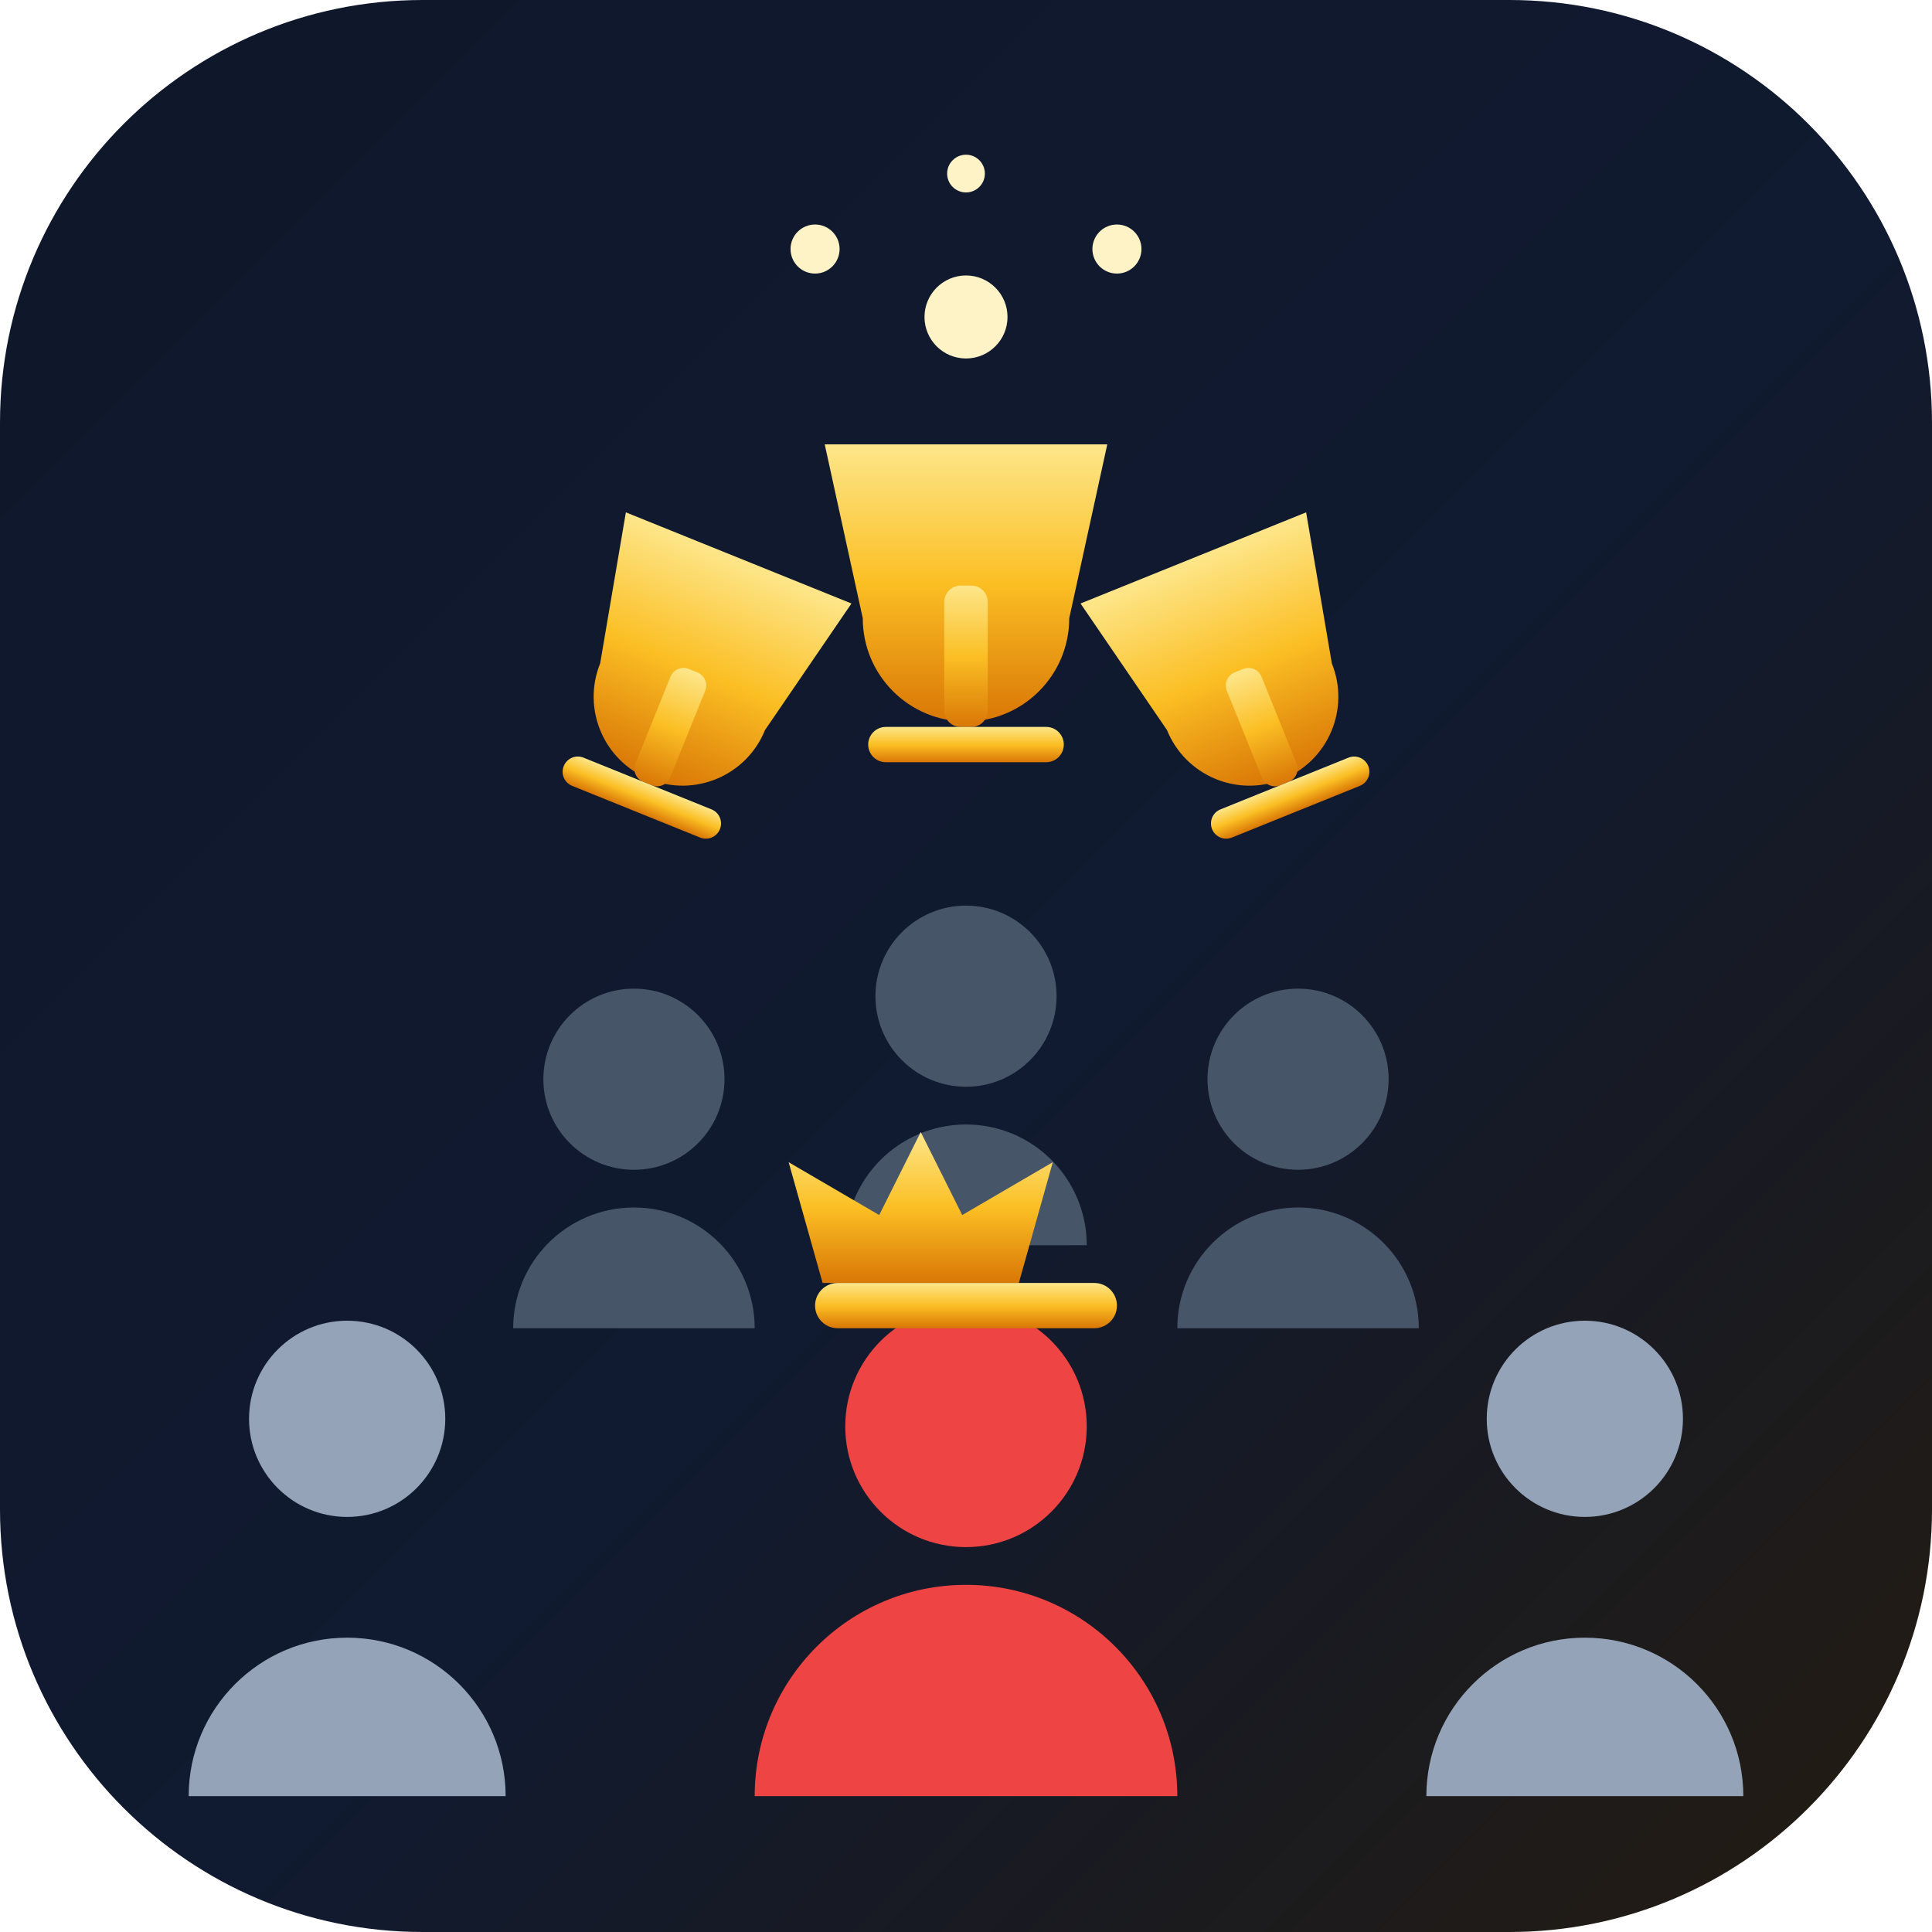
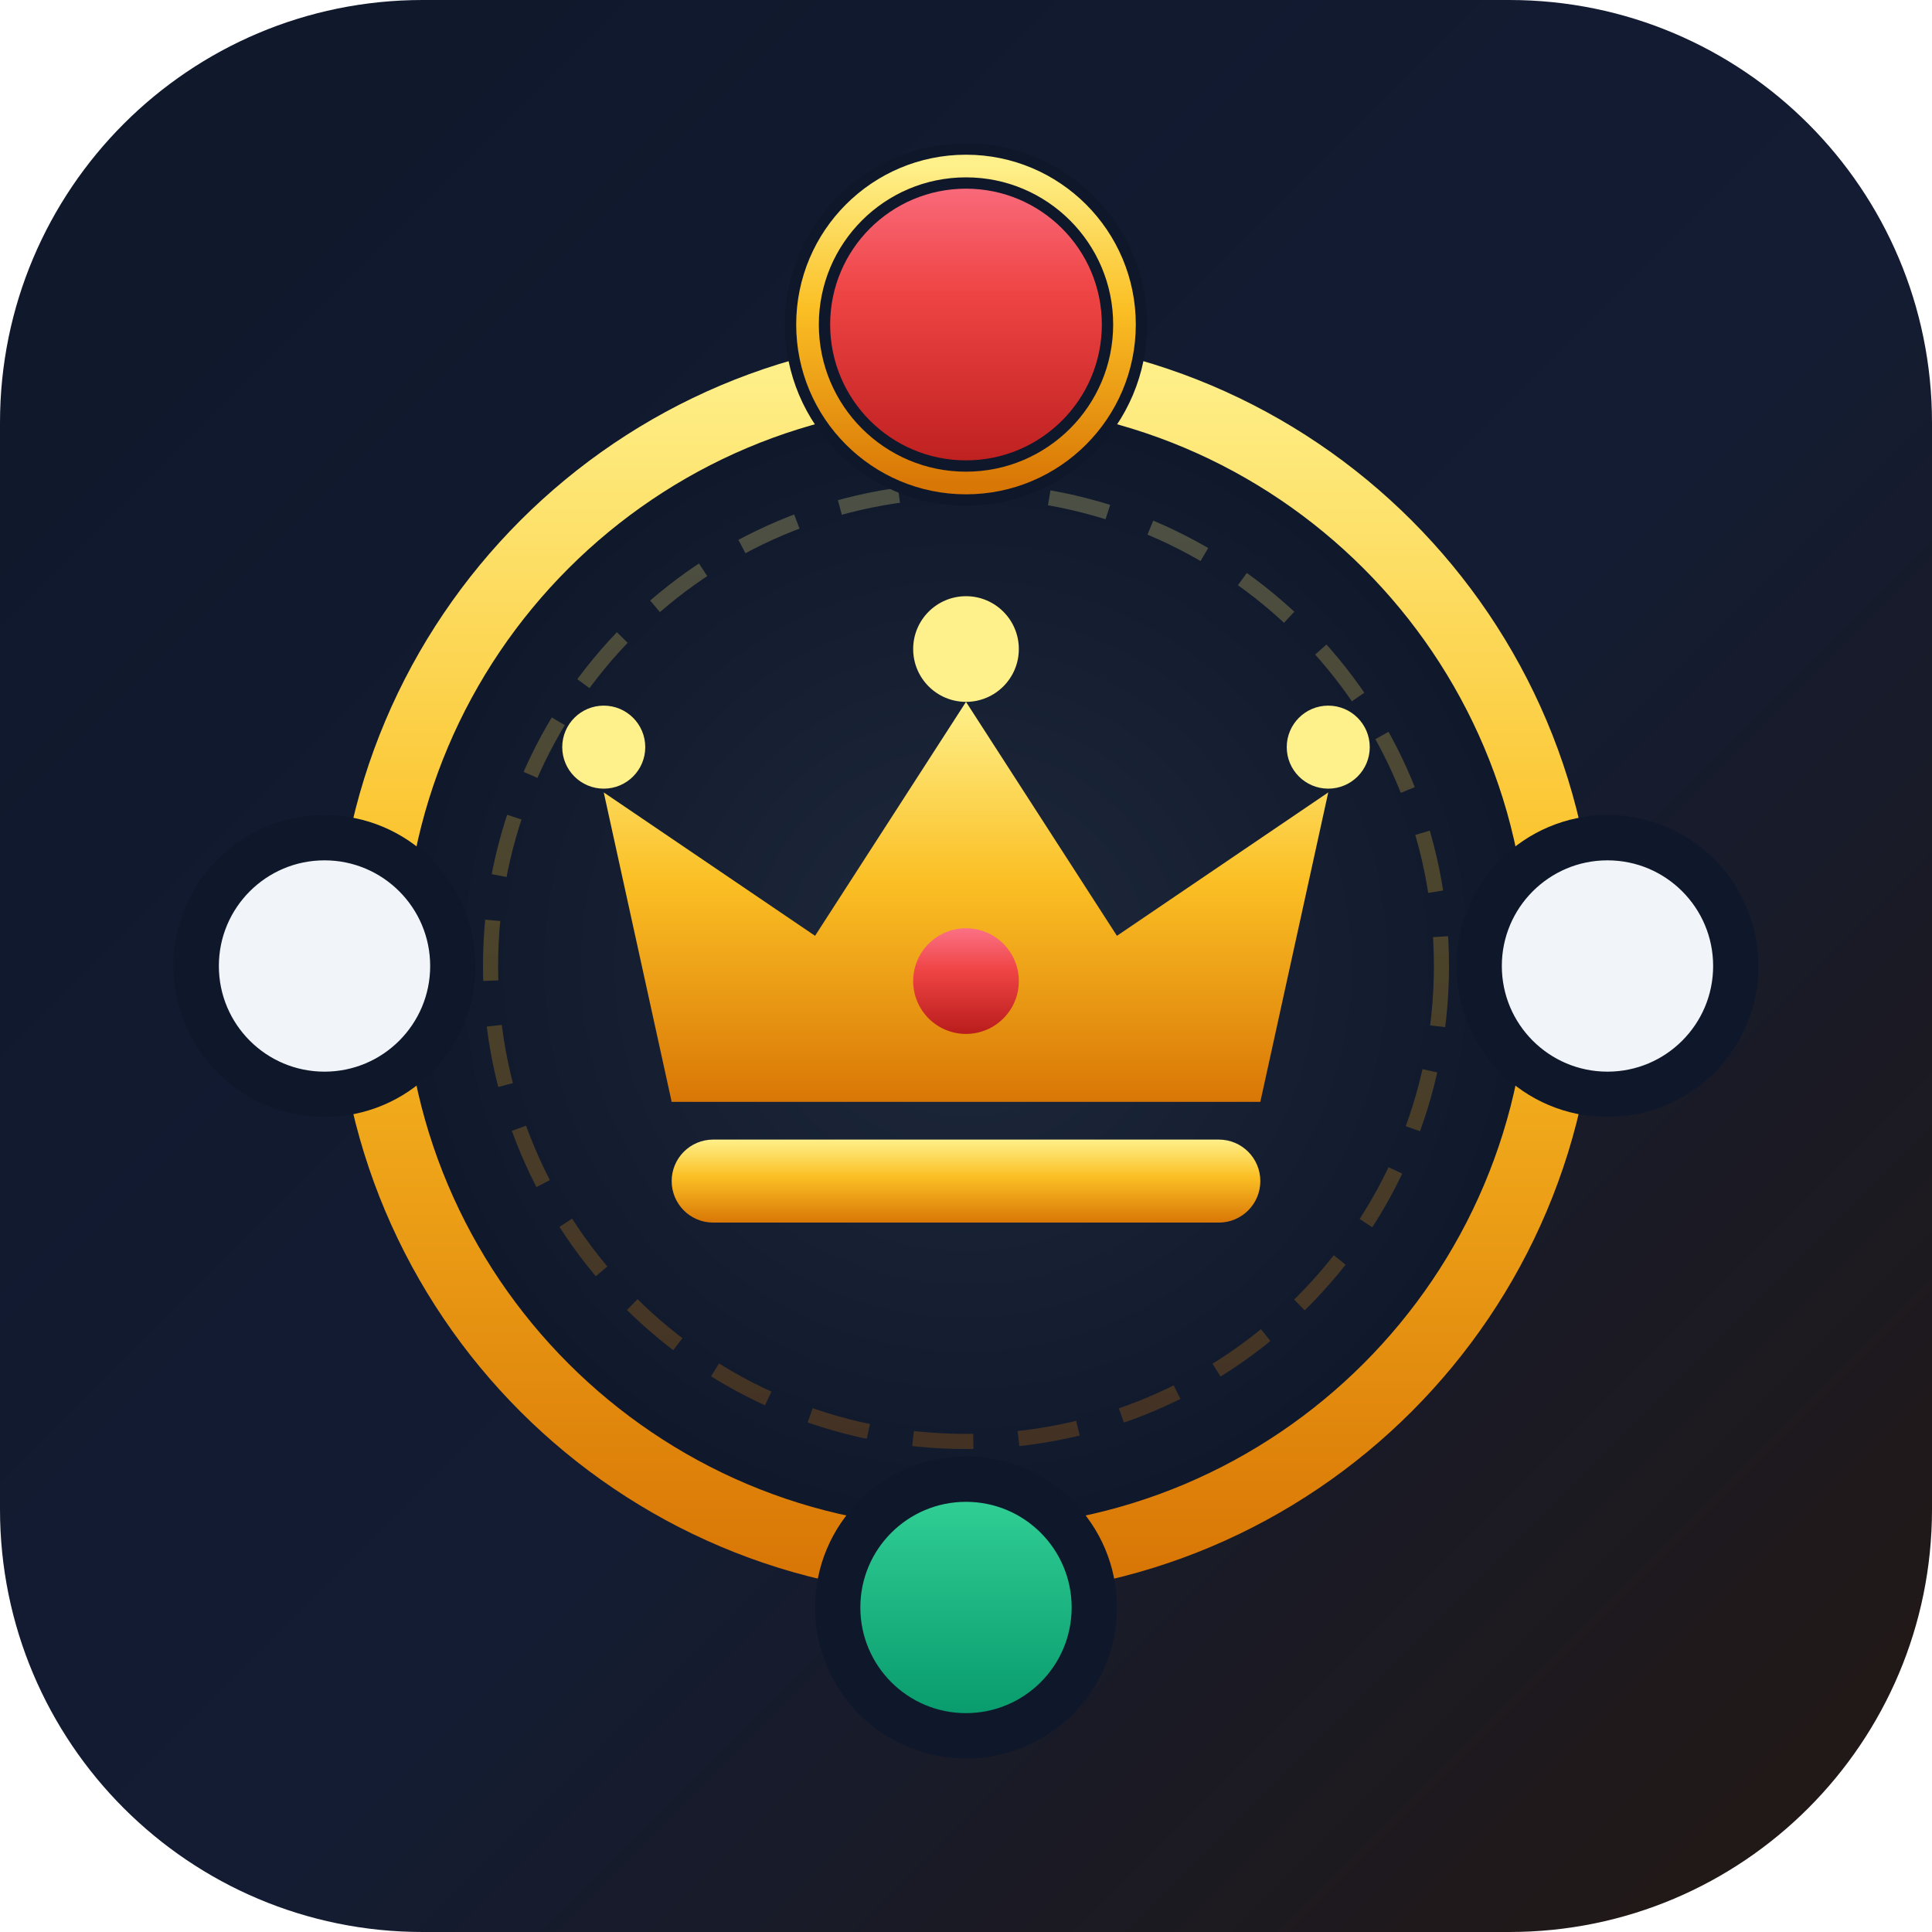
<svg xmlns="http://www.w3.org/2000/svg" viewBox="0 0 512 512">
  <defs>
    <linearGradient id="bw-bg" x1="0" y1="0" x2="1" y2="1">
      <stop offset="0" stop-color="#0f172a" />
-       <stop offset="0.55" stop-color="#101a30" />
-       <stop offset="1" stop-color="#241b10" />
+       <stop offset="0.55" stop-color="#131c33" />
+       <stop offset="1" stop-color="#241812" />
    </linearGradient>
+     <radialGradient id="bw-table" cx="0.5" cy="0.5" r="0.5">
+       <stop offset="0" stop-color="#1e293b" />
+       <stop offset="1" stop-color="#0f172a" />
+     </radialGradient>
    <linearGradient id="bw-gold" x1="0" y1="0" x2="0" y2="1">
-       <stop offset="0" stop-color="#fde68a" />
-       <stop offset="0.5" stop-color="#fbbf24" />
+       <stop offset="0" stop-color="#fef08a" />
+       <stop offset="0.45" stop-color="#fbbf24" />
      <stop offset="1" stop-color="#d97706" />
+     </linearGradient>
+     <linearGradient id="bw-red" x1="0" y1="0" x2="0" y2="1">
+       <stop offset="0" stop-color="#fb7185" />
+       <stop offset="0.4" stop-color="#ef4444" />
+       <stop offset="1" stop-color="#b91c1c" />
+     </linearGradient>
+     <linearGradient id="bw-green" x1="0" y1="0" x2="0" y2="1">
+       <stop offset="0" stop-color="#34d399" />
+       <stop offset="1" stop-color="#059669" />
    </linearGradient>
  </defs>
  <rect width="512" height="512" rx="112" fill="url(#bw-bg)" />
-   <g fill="url(#bw-gold)">
-     <g transform="translate(256 148) scale(0.72)">
-       <path d="M-52 -42 h104 l-14 64 a34 34 0 0 1 -76 0 z" />
-       <rect x="-8" y="10" width="16" height="52" rx="6" />
-       <rect x="-36" y="62" width="72" height="13" rx="6.5" />
-     </g>
-     <g transform="translate(186 172) rotate(22) scale(0.62)">
-       <path d="M-52 -42 h104 l-14 64 a34 34 0 0 1 -76 0 z" />
-       <rect x="-8" y="10" width="16" height="52" rx="6" />
-       <rect x="-36" y="62" width="72" height="13" rx="6.5" />
-     </g>
-     <g transform="translate(326 172) rotate(-22) scale(0.62)">
-       <path d="M-52 -42 h104 l-14 64 a34 34 0 0 1 -76 0 z" />
-       <rect x="-8" y="10" width="16" height="52" rx="6" />
-       <rect x="-36" y="62" width="72" height="13" rx="6.5" />
-     </g>
+   <circle cx="256" cy="256" r="158" fill="url(#bw-table)" stroke="url(#bw-gold)" stroke-width="18" />
+   <circle cx="256" cy="256" r="126" fill="none" stroke="url(#bw-gold)" stroke-opacity="0.25" stroke-width="4" stroke-dasharray="16 12" />
+   <g stroke="#0f172a" stroke-width="12">
+     <circle cx="256" cy="86" r="42" fill="url(#bw-red)" />
+     <circle cx="256" cy="426" r="34" fill="url(#bw-green)" />
+     <circle cx="86" cy="256" r="34" fill="#f1f5f9" />
+     <circle cx="426" cy="256" r="34" fill="#f1f5f9" />
  </g>
-   <g fill="#fef3c7">
-     <circle cx="256" cy="84" r="11" />
-     <circle cx="216" cy="66" r="6.5" />
-     <circle cx="296" cy="66" r="6.5" />
-     <circle cx="256" cy="46" r="5" />
-   </g>
-   <g fill="#475569">
-     <circle cx="168" cy="286" r="24" />
-     <path d="M136 352 a32 32 0 0 1 64 0 z" />
-     <circle cx="256" cy="264" r="24" />
-     <path d="M224 330 a32 32 0 0 1 64 0 z" />
-     <circle cx="344" cy="286" r="24" />
-     <path d="M312 352 a32 32 0 0 1 64 0 z" />
-   </g>
-   <g fill="#94a3b8">
-     <circle cx="92" cy="376" r="26" />
-     <path d="M50 476 a42 42 0 0 1 84 0 z" />
-     <circle cx="420" cy="376" r="26" />
-     <path d="M378 476 a42 42 0 0 1 84 0 z" />
-   </g>
-   <g>
-     <circle cx="256" cy="378" r="32" fill="#ef4444" />
-     <path d="M200 476 a56 56 0 0 1 112 0 z" fill="#ef4444" />
-     <g fill="url(#bw-gold)">
-       <path d="M218 340 l-9 -32 24 14 11 -22 11 22 24 -14 -9 32 z" />
-       <rect x="216" y="340" width="80" height="12" rx="6" />
-     </g>
+   <circle cx="256" cy="86" r="42" fill="none" stroke="url(#bw-gold)" stroke-width="6" />
+   <g transform="translate(0 8)">
+     <path d="M178 284 L160 202 L216 240 L256 178 L296 240 L352 202 L334 284 Z" fill="url(#bw-gold)" />
+     <rect x="178" y="294" width="156" height="22" rx="11" fill="url(#bw-gold)" />
+     <circle cx="160" cy="190" r="11" fill="#fef08a" />
+     <circle cx="256" cy="164" r="14" fill="#fef08a" />
+     <circle cx="352" cy="190" r="11" fill="#fef08a" />
+     <circle cx="256" cy="252" r="14" fill="url(#bw-red)" />
  </g>
</svg>
